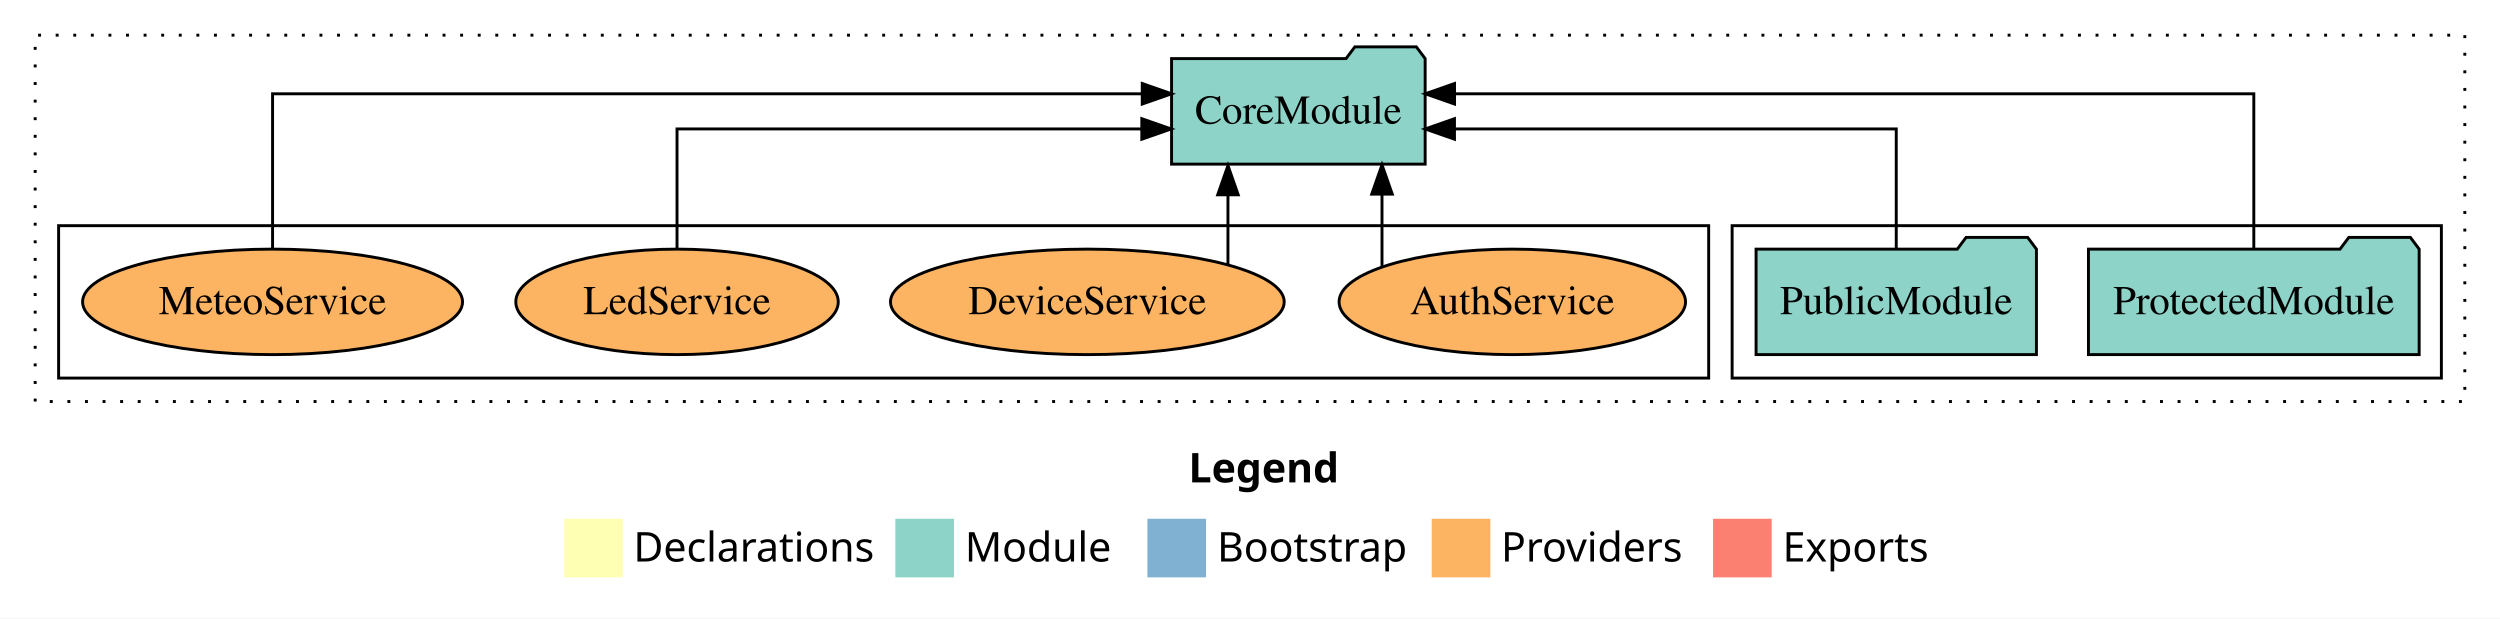
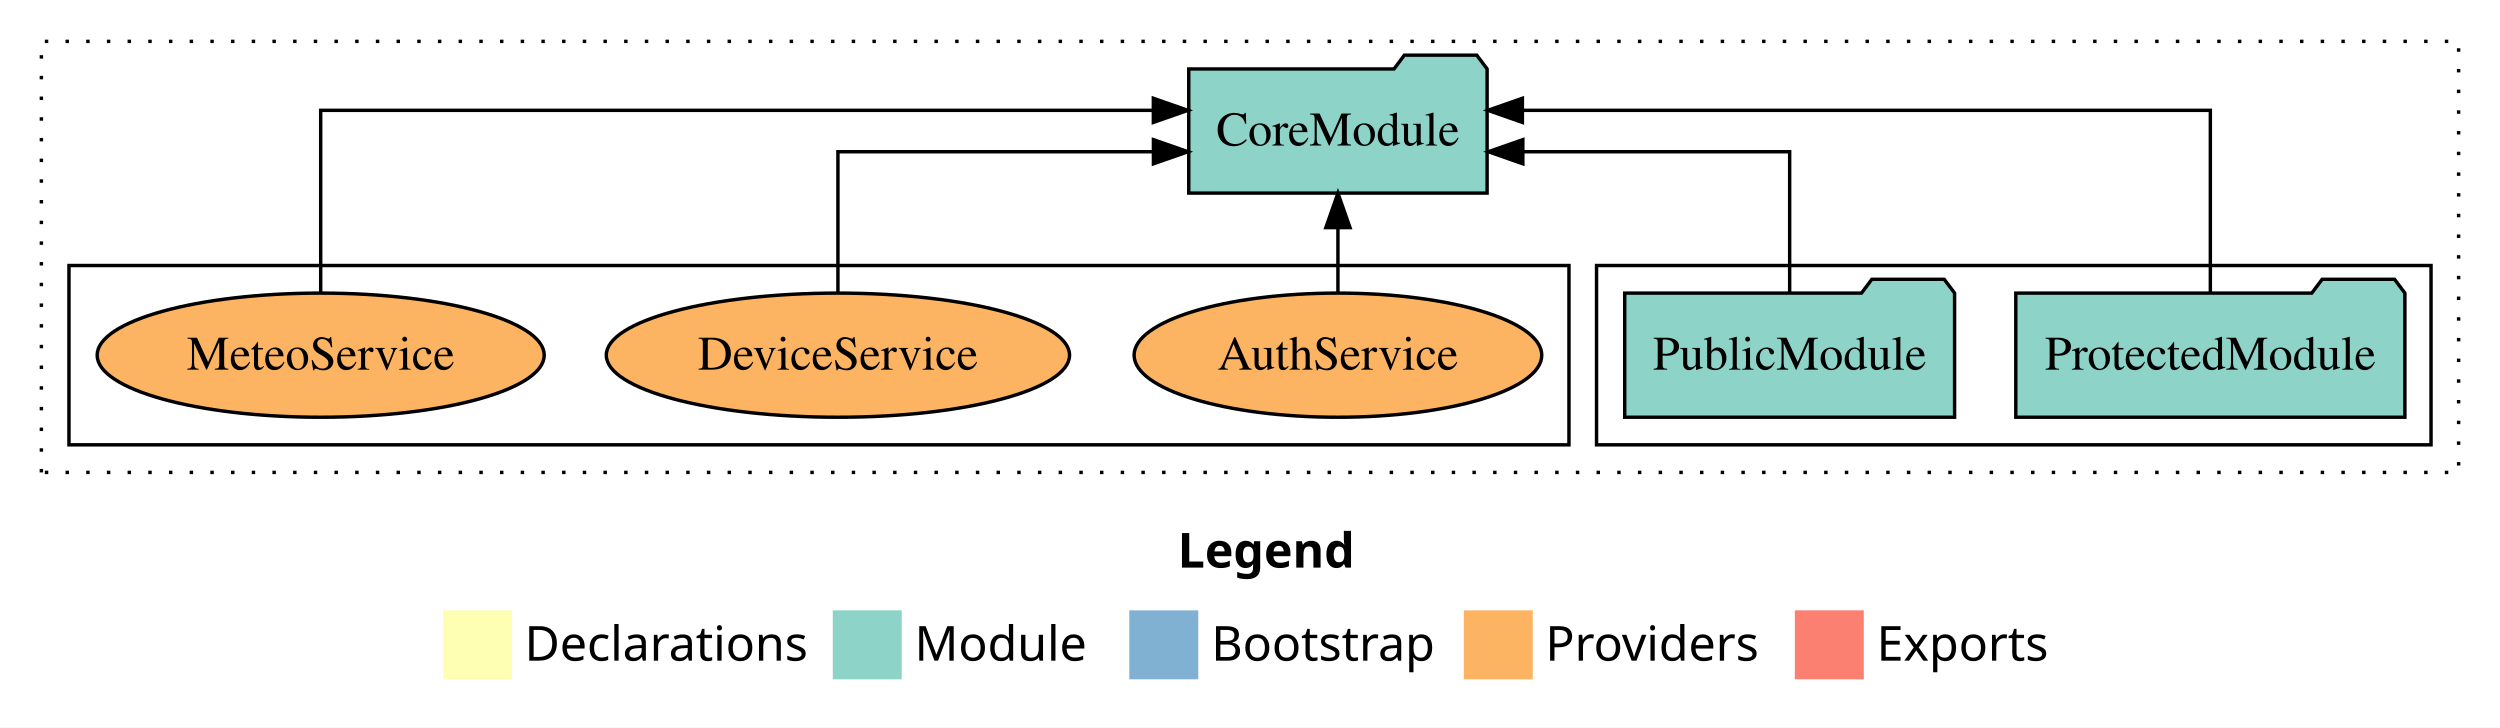
- <svg xmlns="http://www.w3.org/2000/svg" width="853pt" height="211pt" viewBox="0.00 0.00 853.00 211.00">
+ <svg xmlns="http://www.w3.org/2000/svg" width="725pt" height="211pt" viewBox="0.00 0.00 725.00 211.00">
  <g id="graph0" class="graph" transform="scale(1 1) rotate(0) translate(4 207)">
-     <polygon fill="#ffffff" stroke="transparent" points="-4,4 -4,-207 849,-207 849,4 -4,4" />
-     <text text-anchor="start" x="401.509" y="-42.4" font-family="sans-serif" font-weight="bold" font-size="14.00" fill="#000000">Legend</text>
-     <polygon fill="#ffffb3" stroke="transparent" points="188.5,-10 188.5,-30 208.5,-30 208.5,-10 188.5,-10" />
-     <text text-anchor="start" x="212.129" y="-15.4" font-family="sans-serif" font-size="14.00" fill="#000000">  Declarations</text>
-     <polygon fill="#8dd3c7" stroke="transparent" points="301.5,-10 301.5,-30 321.5,-30 321.5,-10 301.5,-10" />
-     <text text-anchor="start" x="325.225" y="-15.4" font-family="sans-serif" font-size="14.00" fill="#000000">  Module</text>
-     <polygon fill="#80b1d3" stroke="transparent" points="387.5,-10 387.5,-30 407.5,-30 407.5,-10 387.5,-10" />
-     <text text-anchor="start" x="411.281" y="-15.4" font-family="sans-serif" font-size="14.00" fill="#000000">  Bootstrap</text>
-     <polygon fill="#fdb462" stroke="transparent" points="484.5,-10 484.5,-30 504.5,-30 504.5,-10 484.5,-10" />
-     <text text-anchor="start" x="508.173" y="-15.4" font-family="sans-serif" font-size="14.00" fill="#000000">  Providers</text>
-     <polygon fill="#fb8072" stroke="transparent" points="580.5,-10 580.5,-30 600.5,-30 600.5,-10 580.5,-10" />
-     <text text-anchor="start" x="604.226" y="-15.4" font-family="sans-serif" font-size="14.00" fill="#000000">  Exports</text>
+     <polygon fill="#ffffff" stroke="transparent" points="-4,4 -4,-207 721,-207 721,4 -4,4" />
+     <text text-anchor="start" x="337.509" y="-42.4" font-family="sans-serif" font-weight="bold" font-size="14.00" fill="#000000">Legend</text>
+     <polygon fill="#ffffb3" stroke="transparent" points="124.5,-10 124.5,-30 144.5,-30 144.5,-10 124.5,-10" />
+     <text text-anchor="start" x="148.129" y="-15.4" font-family="sans-serif" font-size="14.00" fill="#000000">  Declarations</text>
+     <polygon fill="#8dd3c7" stroke="transparent" points="237.5,-10 237.5,-30 257.5,-30 257.5,-10 237.5,-10" />
+     <text text-anchor="start" x="261.225" y="-15.4" font-family="sans-serif" font-size="14.00" fill="#000000">  Module</text>
+     <polygon fill="#80b1d3" stroke="transparent" points="323.5,-10 323.5,-30 343.5,-30 343.5,-10 323.5,-10" />
+     <text text-anchor="start" x="347.281" y="-15.4" font-family="sans-serif" font-size="14.00" fill="#000000">  Bootstrap</text>
+     <polygon fill="#fdb462" stroke="transparent" points="420.5,-10 420.5,-30 440.5,-30 440.5,-10 420.5,-10" />
+     <text text-anchor="start" x="444.173" y="-15.4" font-family="sans-serif" font-size="14.00" fill="#000000">  Providers</text>
+     <polygon fill="#fb8072" stroke="transparent" points="516.5,-10 516.5,-30 536.5,-30 536.5,-10 516.5,-10" />
+     <text text-anchor="start" x="540.226" y="-15.4" font-family="sans-serif" font-size="14.00" fill="#000000">  Exports</text>
    <g id="clust1" class="cluster">
-       <polygon fill="none" stroke="#000000" stroke-dasharray="1,5" points="8,-70 8,-195 837,-195 837,-70 8,-70" />
+       <polygon fill="none" stroke="#000000" stroke-dasharray="1,5" points="8,-70 8,-195 709,-195 709,-70 8,-70" />
    </g>
    <g id="clust3" class="cluster">
-       <polygon fill="none" stroke="#000000" points="587,-78 587,-130 829,-130 829,-78 587,-78" />
+       <polygon fill="none" stroke="#000000" points="459,-78 459,-130 701,-130 701,-78 459,-78" />
    </g>
    <g id="clust6" class="cluster">
-       <polygon fill="none" stroke="#000000" points="16,-78 16,-130 579,-130 579,-78 16,-78" />
+       <polygon fill="none" stroke="#000000" points="16,-78 16,-130 451,-130 451,-78 16,-78" />
    </g>
    <g id="node1" class="node">
-       <polygon fill="#8dd3c7" stroke="#000000" points="821.419,-122 818.419,-126 797.419,-126 794.419,-122 708.581,-122 708.581,-86 821.419,-86 821.419,-122" />
-       <text text-anchor="middle" x="765" y="-99.8" font-family="Times,serif" font-size="14.00" fill="#000000">ProtectedModule</text>
+       <polygon fill="#8dd3c7" stroke="#000000" points="693.419,-122 690.419,-126 669.419,-126 666.419,-122 580.581,-122 580.581,-86 693.419,-86 693.419,-122" />
+       <text text-anchor="middle" x="637" y="-99.8" font-family="Times,serif" font-size="14.00" fill="#000000">ProtectedModule</text>
    </g>
    <g id="node3" class="node">
-       <polygon fill="#8dd3c7" stroke="#000000" points="482.262,-187 479.262,-191 458.262,-191 455.262,-187 395.738,-187 395.738,-151 482.262,-151 482.262,-187" />
-       <text text-anchor="middle" x="439" y="-164.8" font-family="Times,serif" font-size="14.00" fill="#000000">CoreModule</text>
+       <polygon fill="#8dd3c7" stroke="#000000" points="427.262,-187 424.262,-191 403.262,-191 400.262,-187 340.738,-187 340.738,-151 427.262,-151 427.262,-187" />
+       <text text-anchor="middle" x="384" y="-164.8" font-family="Times,serif" font-size="14.00" fill="#000000">CoreModule</text>
    </g>
    <g id="edge1" class="edge">
-       <path fill="none" stroke="#000000" d="M765,-122.284C765,-143.321 765,-175 765,-175 765,-175 492.29,-175 492.29,-175" />
-       <polygon fill="#000000" stroke="#000000" points="492.29,-171.5 482.29,-175 492.29,-178.5 492.29,-171.5" />
+       <path fill="none" stroke="#000000" d="M637,-122.284C637,-143.321 637,-175 637,-175 637,-175 437.492,-175 437.492,-175" />
+       <polygon fill="#000000" stroke="#000000" points="437.492,-171.5 427.492,-175 437.492,-178.5 437.492,-171.5" />
    </g>
    <g id="node2" class="node">
-       <polygon fill="#8dd3c7" stroke="#000000" points="690.829,-122 687.829,-126 666.829,-126 663.829,-122 595.171,-122 595.171,-86 690.829,-86 690.829,-122" />
-       <text text-anchor="middle" x="643" y="-99.8" font-family="Times,serif" font-size="14.00" fill="#000000">PublicModule</text>
+       <polygon fill="#8dd3c7" stroke="#000000" points="562.829,-122 559.829,-126 538.829,-126 535.829,-122 467.171,-122 467.171,-86 562.829,-86 562.829,-122" />
+       <text text-anchor="middle" x="515" y="-99.8" font-family="Times,serif" font-size="14.00" fill="#000000">PublicModule</text>
    </g>
    <g id="edge2" class="edge">
-       <path fill="none" stroke="#000000" d="M643,-122.022C643,-139.373 643,-163 643,-163 643,-163 492.263,-163 492.263,-163" />
-       <polygon fill="#000000" stroke="#000000" points="492.263,-159.5 482.263,-163 492.263,-166.5 492.263,-159.5" />
+       <path fill="none" stroke="#000000" d="M515,-122.022C515,-139.373 515,-163 515,-163 515,-163 437.621,-163 437.621,-163" />
+       <polygon fill="#000000" stroke="#000000" points="437.621,-159.5 427.621,-163 437.621,-166.5 437.621,-159.5" />
    </g>
    <g id="node4" class="node">
-       <ellipse fill="#fdb462" stroke="#000000" cx="512" cy="-104" rx="59.108" ry="18" />
-       <text text-anchor="middle" x="512" y="-99.8" font-family="Times,serif" font-size="14.00" fill="#000000">AuthService</text>
+       <ellipse fill="#fdb462" stroke="#000000" cx="384" cy="-104" rx="59.108" ry="18" />
+       <text text-anchor="middle" x="384" y="-99.8" font-family="Times,serif" font-size="14.00" fill="#000000">AuthService</text>
    </g>
    <g id="edge3" class="edge">
-       <path fill="none" stroke="#000000" d="M467.538,-115.922C467.538,-115.922 467.538,-140.767 467.538,-140.767" />
-       <polygon fill="#000000" stroke="#000000" points="464.039,-140.767 467.538,-150.767 471.039,-140.767 464.039,-140.767" />
+       <path fill="none" stroke="#000000" d="M384,-122.106C384,-122.106 384,-140.991 384,-140.991" />
+       <polygon fill="#000000" stroke="#000000" points="380.5,-140.991 384,-150.991 387.5,-140.991 380.5,-140.991" />
    </g>
    <g id="node5" class="node">
-       <ellipse fill="#fdb462" stroke="#000000" cx="367" cy="-104" rx="67.171" ry="18" />
-       <text text-anchor="middle" x="367" y="-99.8" font-family="Times,serif" font-size="14.00" fill="#000000">DeviceService</text>
+       <ellipse fill="#fdb462" stroke="#000000" cx="239" cy="-104" rx="67.171" ry="18" />
+       <text text-anchor="middle" x="239" y="-99.8" font-family="Times,serif" font-size="14.00" fill="#000000">DeviceService</text>
    </g>
    <g id="edge4" class="edge">
-       <path fill="none" stroke="#000000" d="M414.977,-116.842C414.977,-116.842 414.977,-140.523 414.977,-140.523" />
-       <polygon fill="#000000" stroke="#000000" points="411.478,-140.523 414.977,-150.523 418.478,-140.523 411.478,-140.523" />
+       <path fill="none" stroke="#000000" d="M239,-122.022C239,-139.373 239,-163 239,-163 239,-163 330.495,-163 330.495,-163" />
+       <polygon fill="#000000" stroke="#000000" points="330.495,-166.5 340.495,-163 330.495,-159.5 330.495,-166.5" />
    </g>
    <g id="node6" class="node">
-       <ellipse fill="#fdb462" stroke="#000000" cx="227" cy="-104" rx="55.013" ry="18" />
-       <text text-anchor="middle" x="227" y="-99.8" font-family="Times,serif" font-size="14.00" fill="#000000">LedService</text>
-     </g>
-     <g id="edge5" class="edge">
-       <path fill="none" stroke="#000000" d="M227,-122.022C227,-139.373 227,-163 227,-163 227,-163 385.587,-163 385.587,-163" />
-       <polygon fill="#000000" stroke="#000000" points="385.587,-166.5 395.587,-163 385.587,-159.5 385.587,-166.5" />
-     </g>
-     <g id="node7" class="node">
      <ellipse fill="#fdb462" stroke="#000000" cx="89" cy="-104" rx="64.823" ry="18" />
      <text text-anchor="middle" x="89" y="-99.8" font-family="Times,serif" font-size="14.00" fill="#000000">MeteoService</text>
    </g>
-     <g id="edge6" class="edge">
-       <path fill="none" stroke="#000000" d="M89,-122.284C89,-143.321 89,-175 89,-175 89,-175 385.732,-175 385.732,-175" />
-       <polygon fill="#000000" stroke="#000000" points="385.732,-178.5 395.732,-175 385.732,-171.5 385.732,-178.5" />
+     <g id="edge5" class="edge">
+       <path fill="none" stroke="#000000" d="M89,-122.284C89,-143.321 89,-175 89,-175 89,-175 330.472,-175 330.472,-175" />
+       <polygon fill="#000000" stroke="#000000" points="330.472,-178.5 340.472,-175 330.472,-171.5 330.472,-178.5" />
    </g>
  </g>
</svg>
